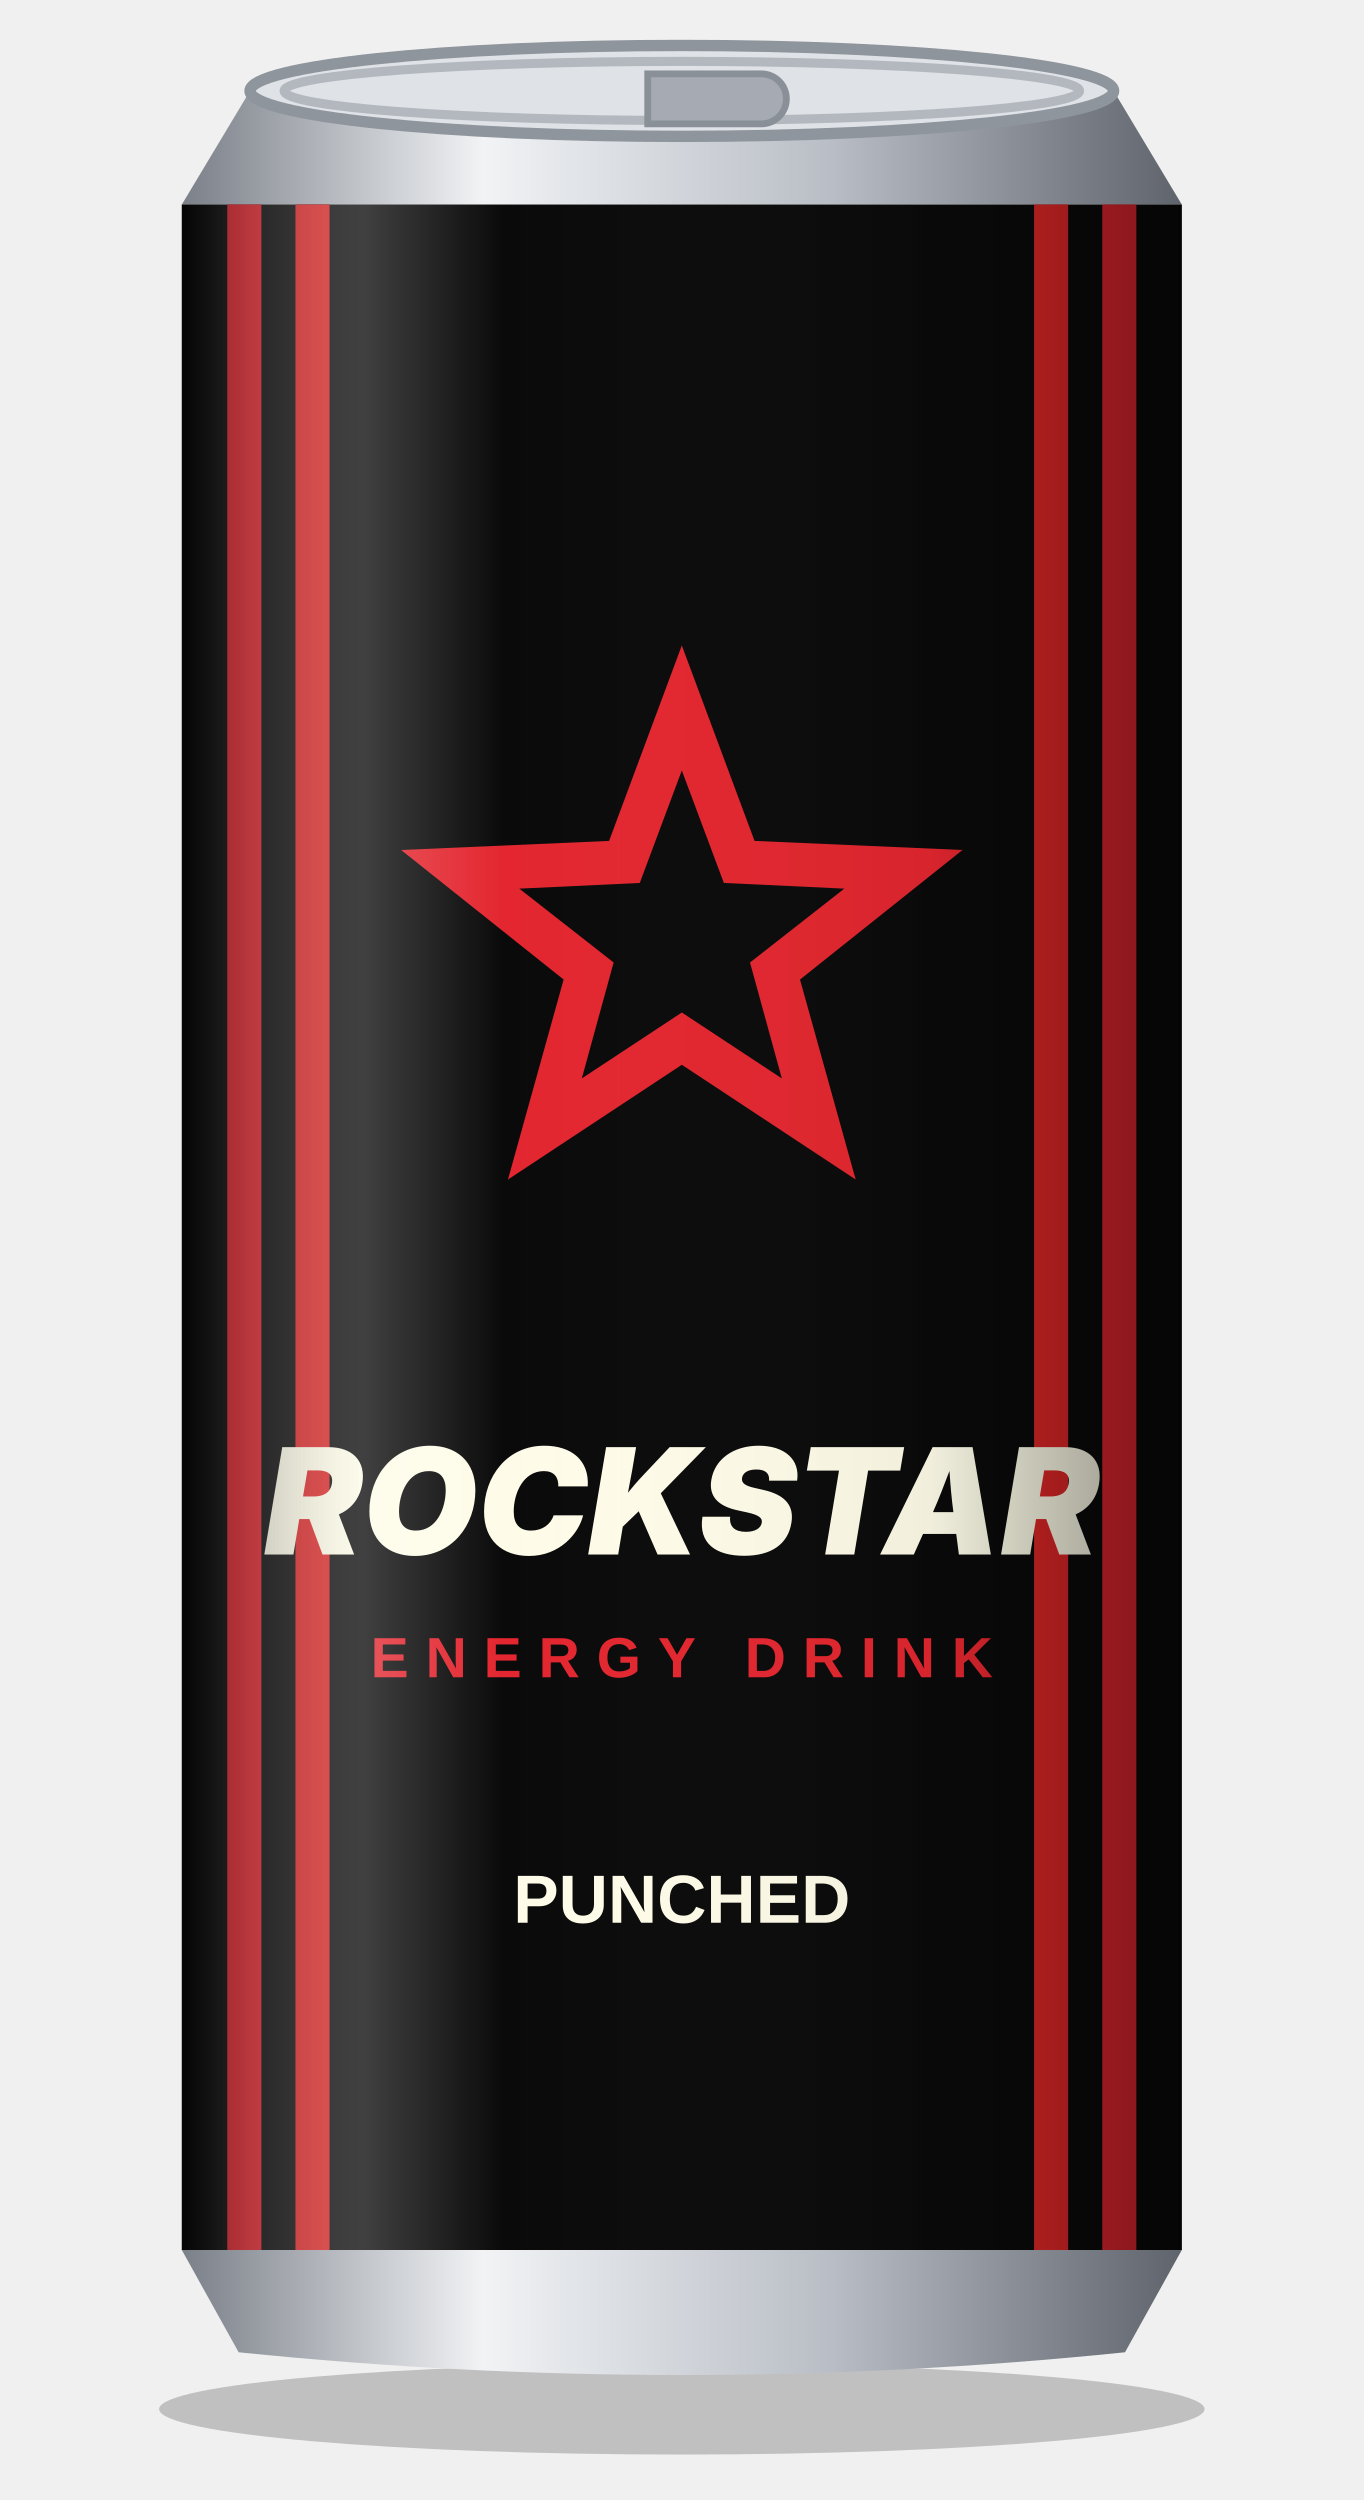
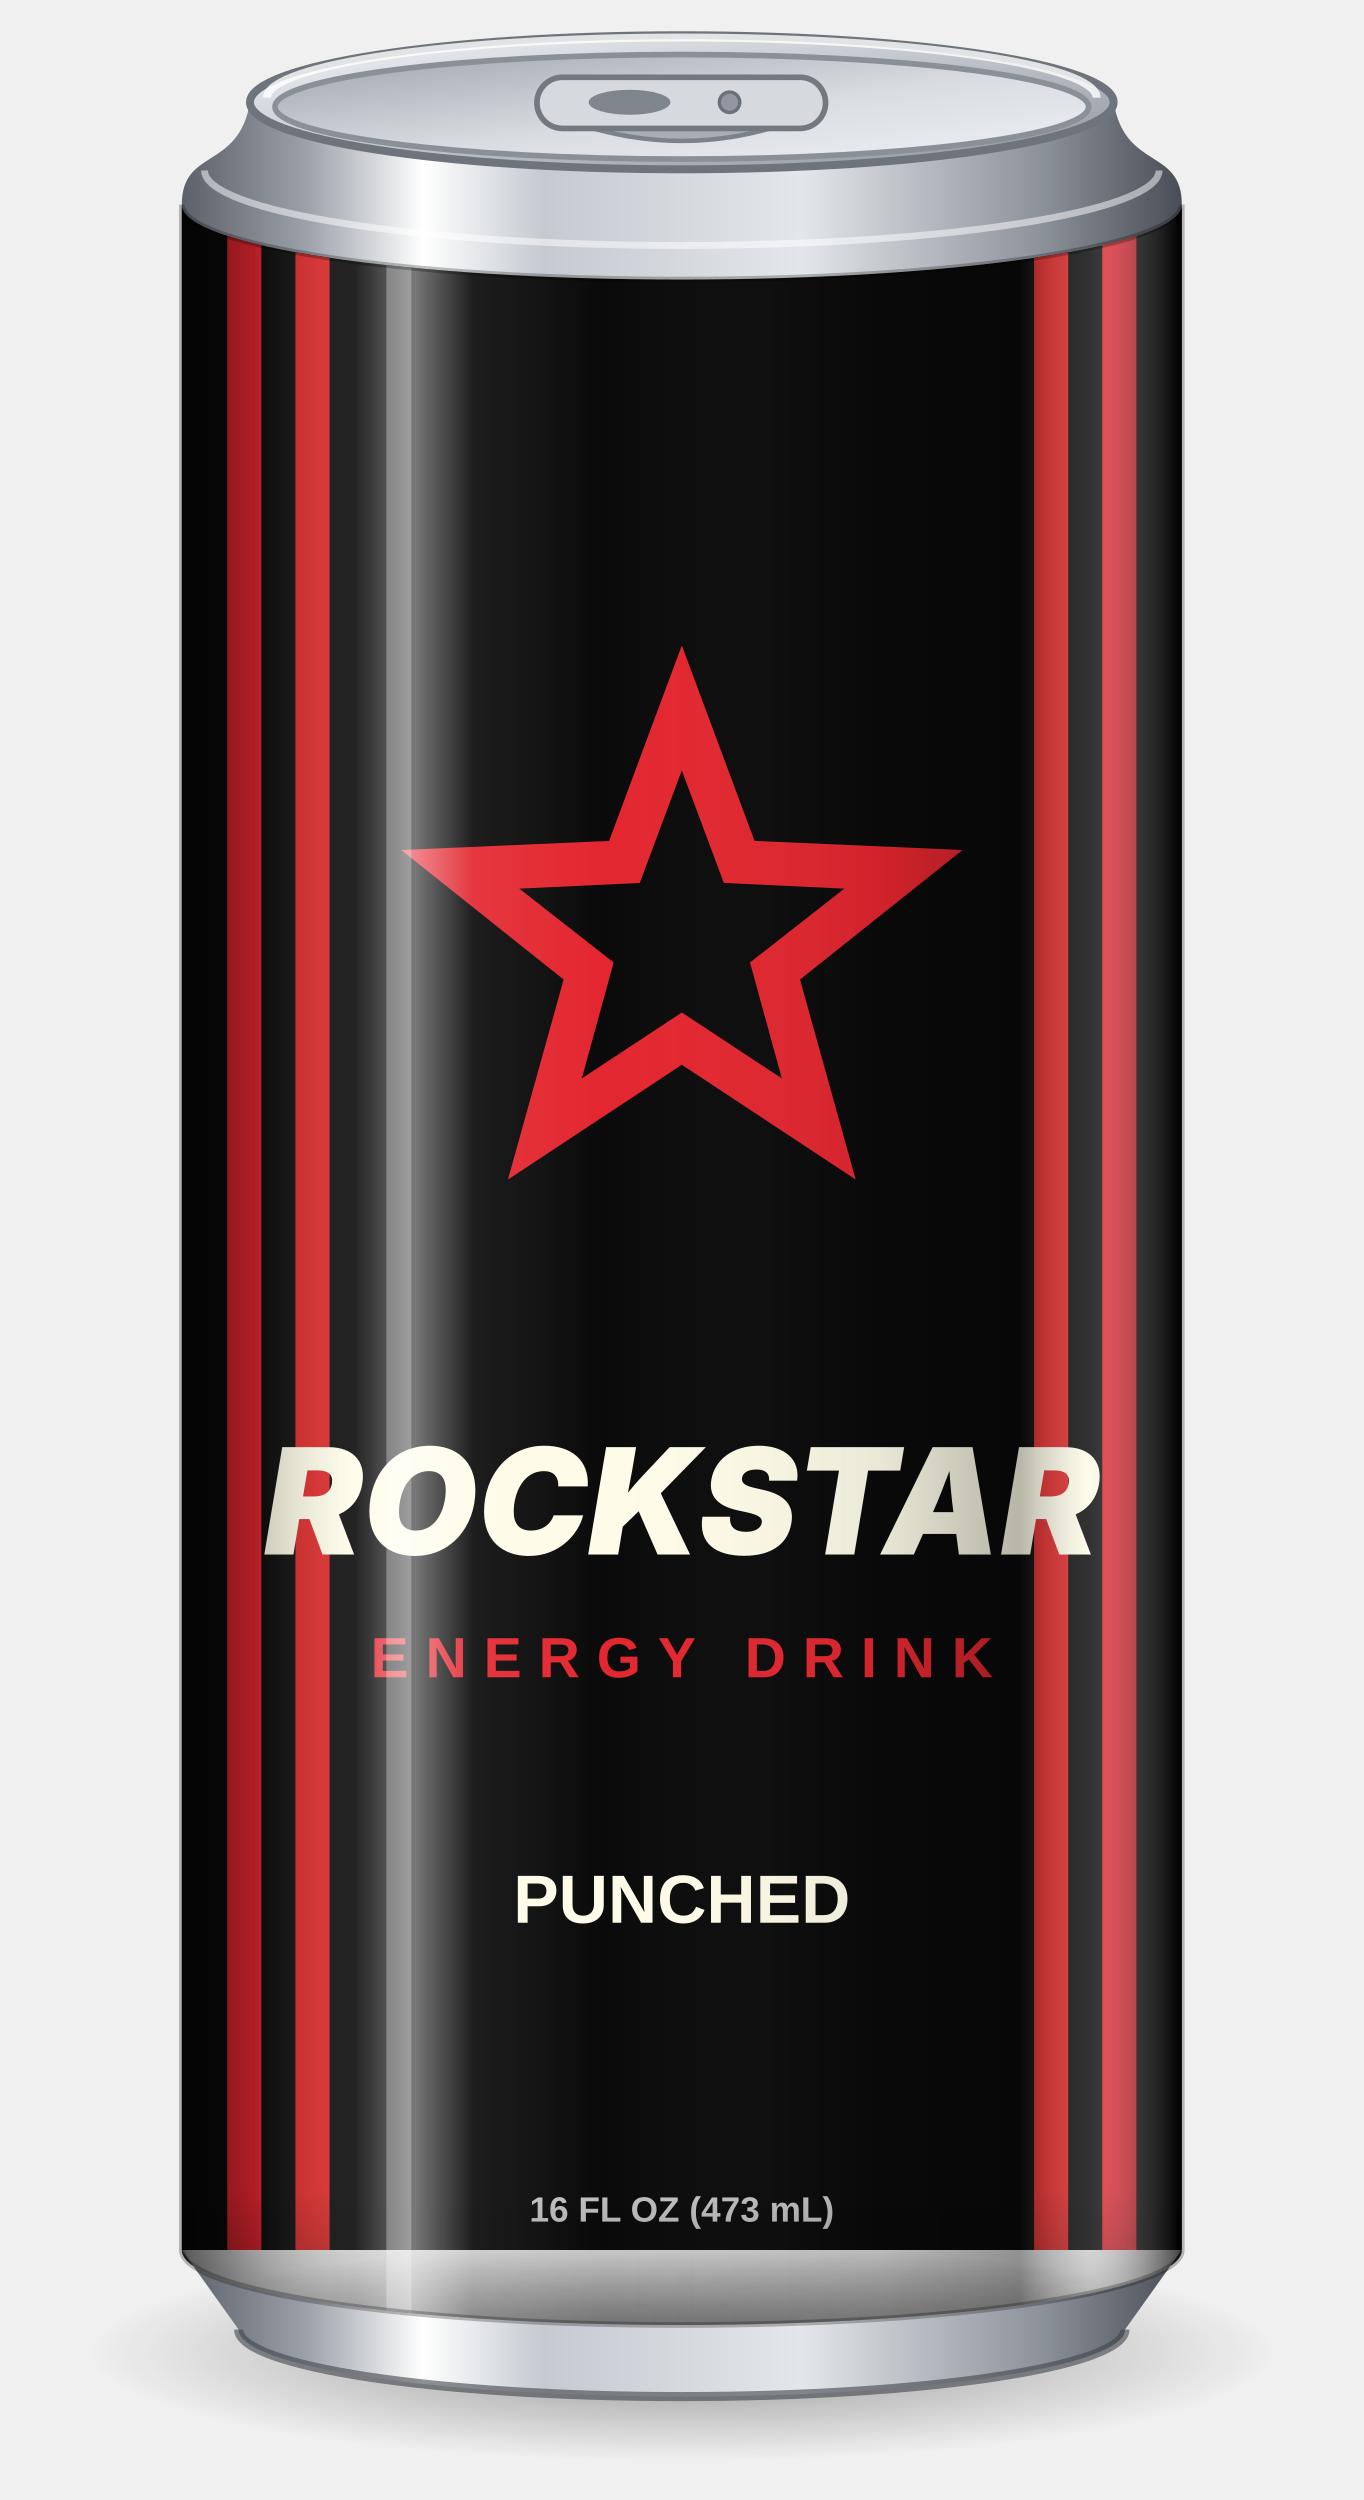
<svg xmlns="http://www.w3.org/2000/svg" viewBox="0 0 120 220" width="120" height="220" role="img" aria-label="Rockstar Punched can, Second Wind art">
  <defs>
    <linearGradient id="shade-rockstar-punched" x1="0" x2="1">
-       <stop offset="0" stop-color="#000" stop-opacity="0.38" />
-       <stop offset="0.18" stop-color="#fff" stop-opacity="0.22" />
-       <stop offset="0.32" stop-color="#fff" stop-opacity="0" />
-       <stop offset="0.75" stop-color="#000" stop-opacity="0.05" />
-       <stop offset="1" stop-color="#000" stop-opacity="0.45" />
+       <stop offset="0" stop-color="#000" stop-opacity="0.55" />
+       <stop offset="0.07" stop-color="#000" stop-opacity="0.22" />
+       <stop offset="0.17" stop-color="#fff" stop-opacity="0.10" />
+       <stop offset="0.23" stop-color="#fff" stop-opacity="0.45" />
+       <stop offset="0.29" stop-color="#fff" stop-opacity="0.08" />
+       <stop offset="0.42" stop-color="#fff" stop-opacity="0" />
+       <stop offset="0.70" stop-color="#000" stop-opacity="0.08" />
+       <stop offset="0.84" stop-color="#000" stop-opacity="0.28" />
+       <stop offset="0.91" stop-color="#fff" stop-opacity="0.16" />
+       <stop offset="1" stop-color="#000" stop-opacity="0.62" />
+     </linearGradient>
+     <linearGradient id="vshade-rockstar-punched" x1="0" y1="0" x2="0" y2="1">
+       <stop offset="0" stop-color="#000" stop-opacity="0.28" />
+       <stop offset="0.05" stop-color="#000" stop-opacity="0" />
+       <stop offset="0.94" stop-color="#000" stop-opacity="0" />
+       <stop offset="1" stop-color="#000" stop-opacity="0.32" />
    </linearGradient>
    <linearGradient id="metal-rockstar-punched" x1="0" x2="1">
-       <stop offset="0" stop-color="#7c818a" />
-       <stop offset="0.3" stop-color="#f1f3f5" />
-       <stop offset="0.65" stop-color="#b9bec6" />
-       <stop offset="1" stop-color="#5f646d" />
+       <stop offset="0" stop-color="#5d626b" />
+       <stop offset="0.12" stop-color="#9aa0a8" />
+       <stop offset="0.24" stop-color="#ffffff" />
+       <stop offset="0.36" stop-color="#c5cad1" />
+       <stop offset="0.62" stop-color="#e3e6ea" />
+       <stop offset="0.86" stop-color="#8d939b" />
+       <stop offset="1" stop-color="#4b5058" />
    </linearGradient>
+     <linearGradient id="lid-rockstar-punched" x1="0" y1="0" x2="1" y2="1">
+       <stop offset="0" stop-color="#f4f6f8" />
+       <stop offset="0.5" stop-color="#bfc4cb" />
+       <stop offset="1" stop-color="#8e949c" />
+     </linearGradient>
+     <linearGradient id="well-rockstar-punched" x1="0" y1="0" x2="1" y2="1">
+       <stop offset="0" stop-color="#9ea4ac" />
+       <stop offset="0.55" stop-color="#d9dde2" />
+       <stop offset="1" stop-color="#eef0f3" />
+     </linearGradient>
+     <radialGradient id="floor-rockstar-punched">
+       <stop offset="0" stop-color="#000" stop-opacity="0.4" />
+       <stop offset="1" stop-color="#000" stop-opacity="0" />
+     </radialGradient>
    <clipPath id="body-rockstar-punched">
-       <rect x="16" y="18" width="88" height="180" />
+       <path d="M16 18 A44.0 6.6 0 0 0 104 18 L104 198 A44.0 6.6 0 0 1 16 198 Z" />
    </clipPath>
  </defs>
-   <ellipse cx="60.0" cy="212" rx="46.0" ry="4" fill="#000" opacity="0.2" />
-   <path d="M22 8 L98 8 L104 18 L16 18 Z" fill="url(#metal-rockstar-punched)" />
-   <ellipse cx="60.0" cy="8" rx="38.0" ry="4" fill="#dfe2e6" stroke="#8f959d" stroke-width="1" />
-   <ellipse cx="60.0" cy="8" rx="35.0" ry="2.6" fill="none" stroke="#b3b8bf" stroke-width="0.8" />
-   <path d="M57.0 6.5 h10 a2.2 2.2 0 0 1 0 4.4 h-10 z" fill="#a6abb3" stroke="#8a9098" stroke-width="0.6" />
+   <ellipse cx="60.0" cy="207" rx="52.0" ry="9.6" fill="url(#floor-rockstar-punched)" />
+   <path d="M16 198 A44.0 6.6 0 0 0 104 198 L99 205 A39.0 5.9 0 0 1 21 205 Z" fill="url(#metal-rockstar-punched)" />
+   <path d="M21 205 A39.0 5.9 0 0 0 99 205" stroke="#3f444b" stroke-width="0.8" fill="none" opacity="0.6" />
+   <path d="M16 18 C16 13,21 15,22 9 L98 9 C99 15,104 13,104 18 A44.0 6.6 0 0 1 16 18 Z" fill="url(#metal-rockstar-punched)" />
+   <path d="M18 15 A42.0 6.6 0 0 0 102 15" stroke="#fff" stroke-width="0.6" fill="none" opacity="0.5" />
  <g clip-path="url(#body-rockstar-punched)">
    <rect x="16" y="18" width="88" height="180" fill="#0a0a0a" />
    <rect x="20" y="18" width="3" height="180" fill="#e3262f" />
    <rect x="97" y="18" width="3" height="180" fill="#e3262f" />
    <rect x="26" y="18" width="3" height="180" fill="#dc2626" />
    <rect x="91" y="18" width="3" height="180" fill="#dc2626" />
    <polygon points="60.0,56.8 66.4,74.0 84.7,74.8 70.4,86.2 75.3,103.8 60.0,93.7 44.7,103.8 49.6,86.2 35.3,74.8 53.6,74.0" fill="#e3262f" />
    <polygon points="60.0,67.8 63.7,77.7 74.3,78.2 66.0,84.7 68.8,94.9 60.0,89.1 51.2,94.9 54.0,84.7 45.7,78.2 56.3,77.7" fill="#0a0a0a" />
    <text x="60.0" y="136.8" font-family="'Arial Black','Inter Black','Helvetica Neue',Arial,sans-serif" font-size="13" font-weight="900" text-anchor="middle" fill="#fefce8" textLength="58.0" lengthAdjust="spacingAndGlyphs" font-style="italic">ROCKSTAR</text>
    <text x="60.0" y="147.6" font-family="'Helvetica Neue',Arial,Inter,sans-serif" font-size="5" font-weight="900" text-anchor="middle" fill="#e3262f" letter-spacing="1.5">ENERGY DRINK</text>
    <text x="60.0" y="169.2" font-family="'Helvetica Neue',Arial,Inter,sans-serif" font-size="6" font-weight="900" text-anchor="middle" fill="#fefce8">PUNCHED</text>
-     <rect x="16" y="18" width="88" height="180" fill="url(#shade-rockstar-punched)" />
+     <text x="60.0" y="195.5" font-family="'Helvetica Neue',Arial,Inter,sans-serif" font-size="3.1" font-weight="700" text-anchor="middle" fill="#ffffff" opacity="0.75">16 FL OZ (473 mL)</text>
+     <rect x="16" y="11.4" width="88" height="193.2" fill="url(#vshade-rockstar-punched)" />
+     <rect x="16" y="11.4" width="88" height="193.2" fill="url(#shade-rockstar-punched)" />
+     <rect x="34.0" y="11.4" width="2.2" height="193.2" fill="#fff" opacity="0.3" />
  </g>
-   <path d="M16 198 L104 198 L99 207 Q60.0 211 21 207 Z" fill="url(#metal-rockstar-punched)" />
+   <path d="M16 18 A44.0 6.6 0 0 0 104 18 L104 198 A44.0 6.6 0 0 1 16 198 Z" fill="none" stroke="#000" stroke-opacity="0.25" stroke-width="0.5" />
+   <ellipse cx="60.0" cy="9" rx="38.0" ry="5.9" fill="url(#lid-rockstar-punched)" stroke="#6e747c" stroke-width="0.7" />
+   <ellipse cx="60.0" cy="9.4" rx="35.8" ry="4.6" fill="url(#well-rockstar-punched)" stroke="#8a9098" stroke-width="0.5" />
+   <path d="M50.6 10.8 q9.4 3.2 18.8 0 l-2.5 -2.1 h-13.8 z" fill="#a9aeb5" stroke="#7c828a" stroke-width="0.4" />
+   <path d="M49.5 6.8 h20.9 a2.2 2.2 0 0 1 0 4.5 h-20.9 a2.2 2.2 0 0 1 0 -4.5 z" fill="#d6dade" stroke="#737981" stroke-width="0.5" />
+   <ellipse cx="55.4" cy="9" rx="3.6" ry="1.1" fill="#7f858d" />
+   <circle cx="64.2" cy="9" r="0.9" fill="#9097a0" stroke="#6b717a" stroke-width="0.3" />
+   <path d="M23.5 8.6 A36.5 5.3 0 0 1 96.5 8.6" stroke="#fff" stroke-width="0.7" fill="none" opacity="0.8" />
</svg>
